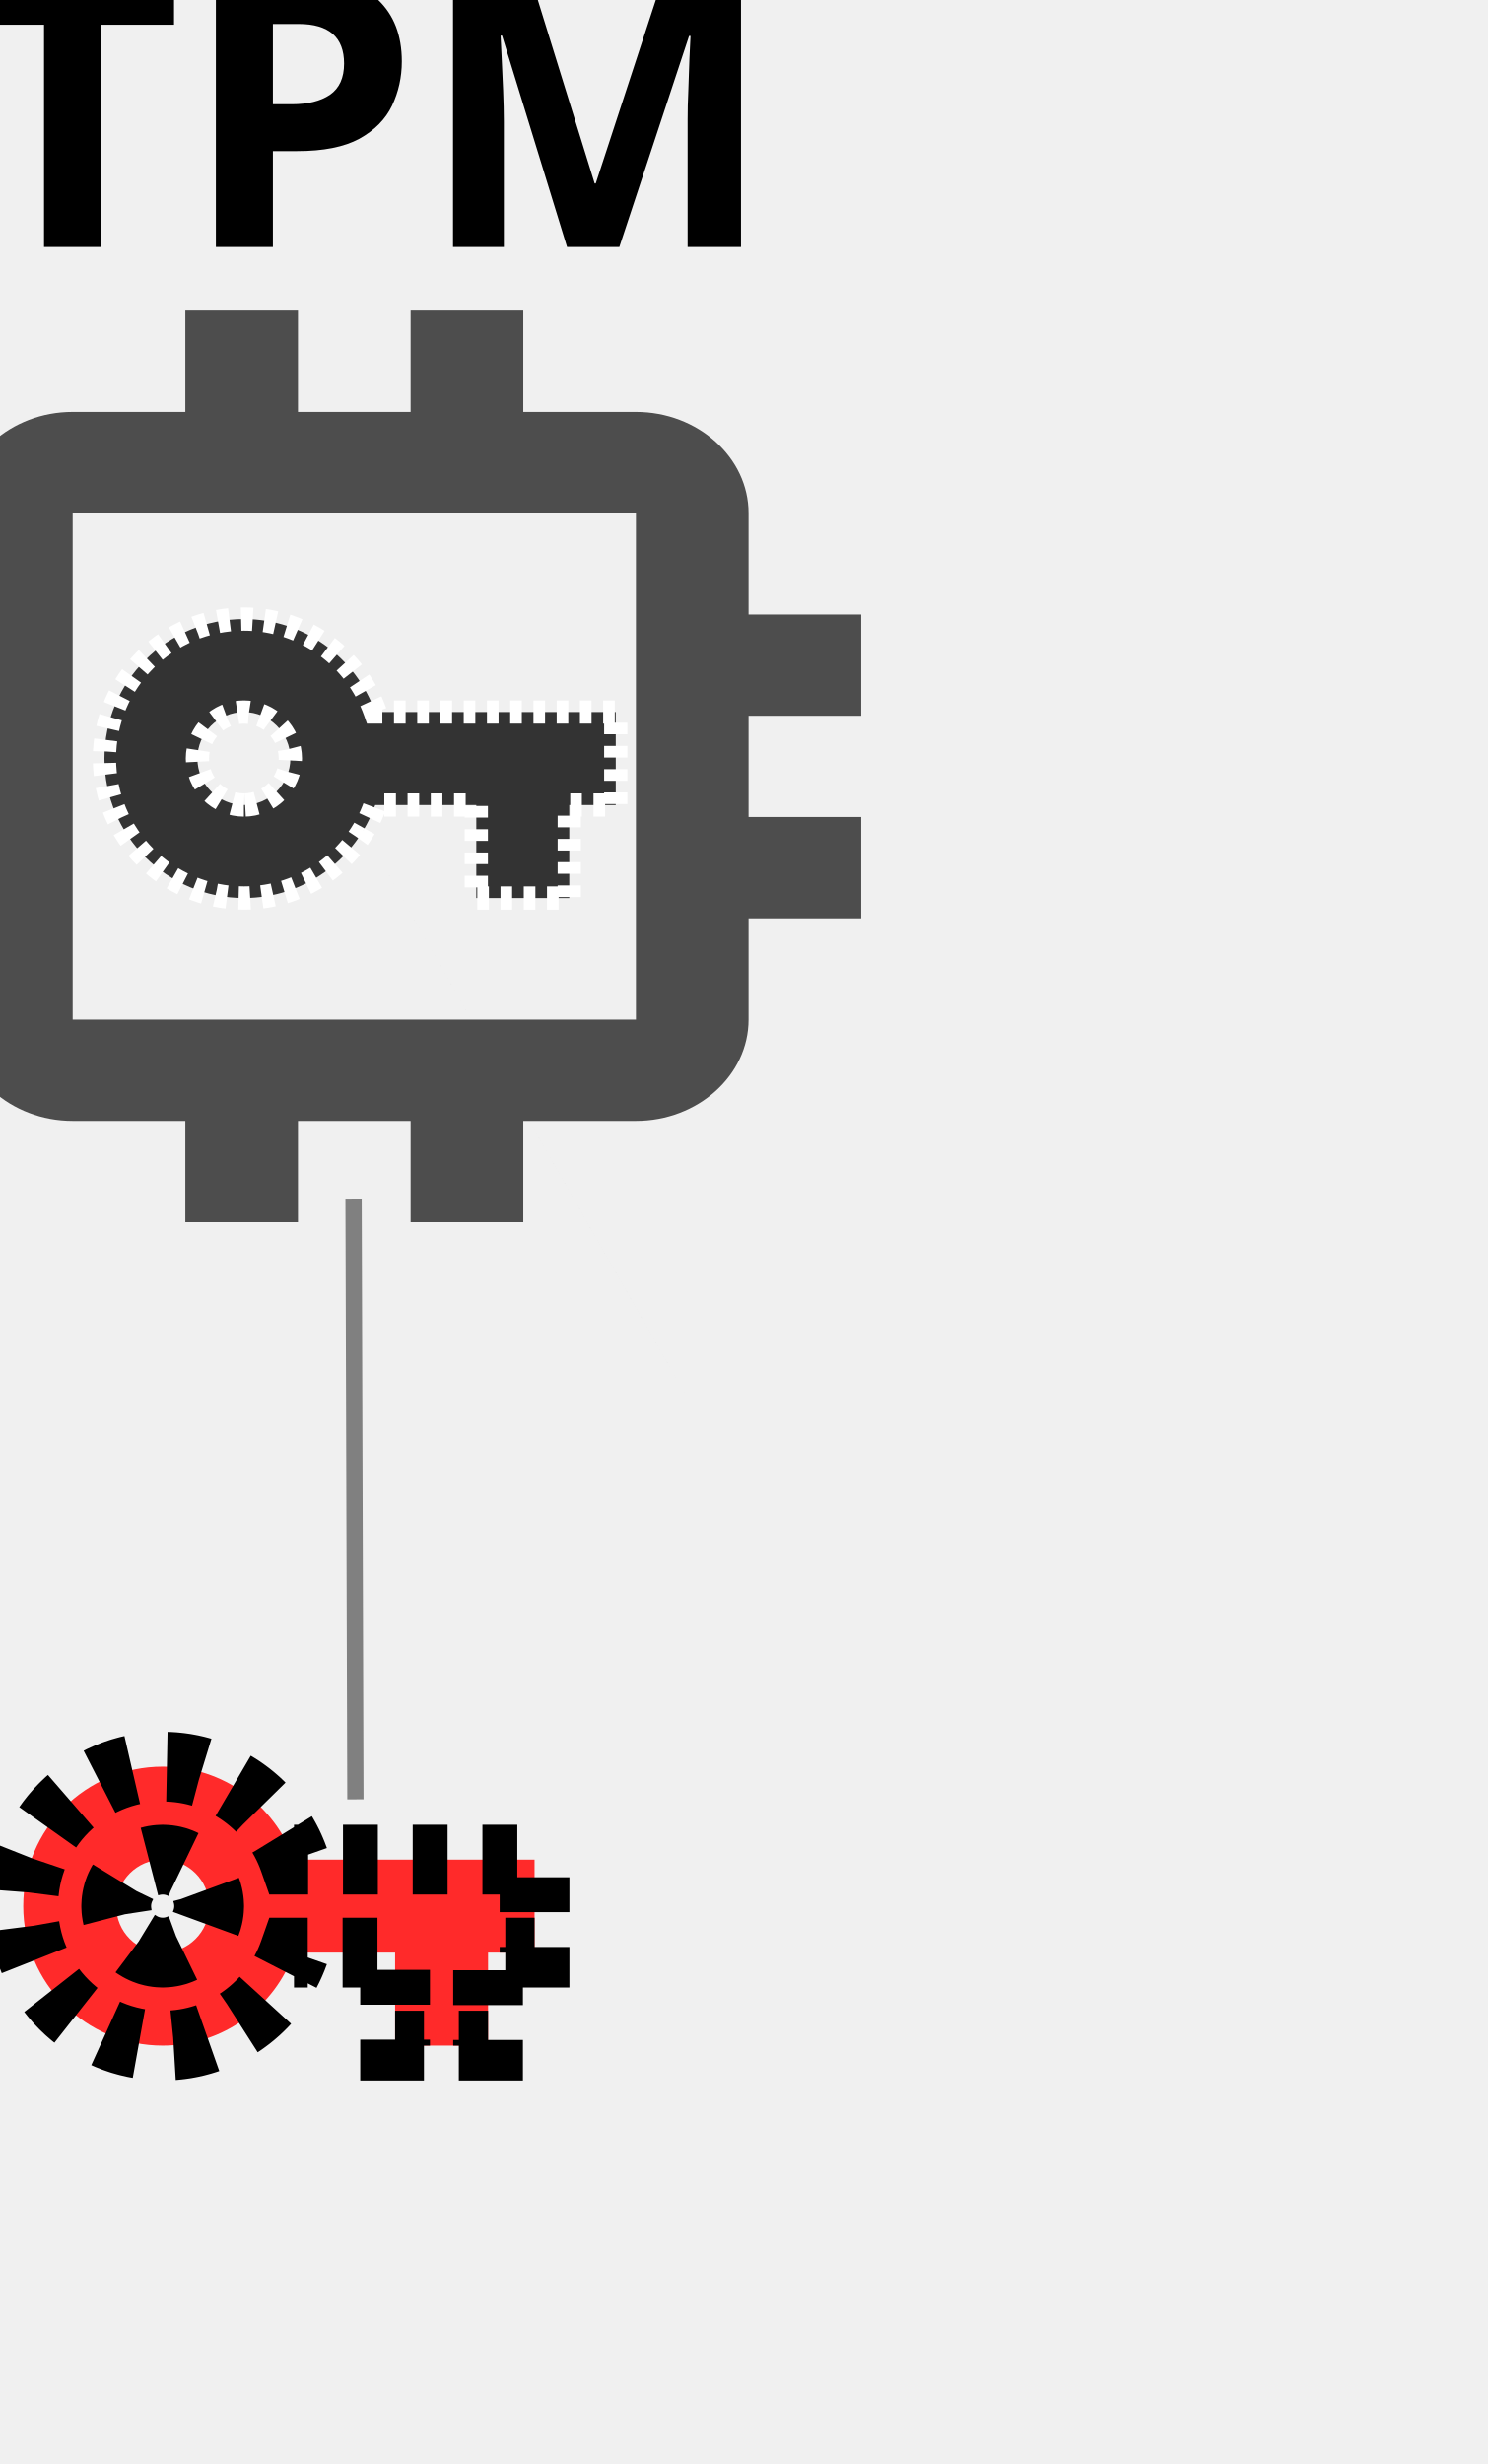
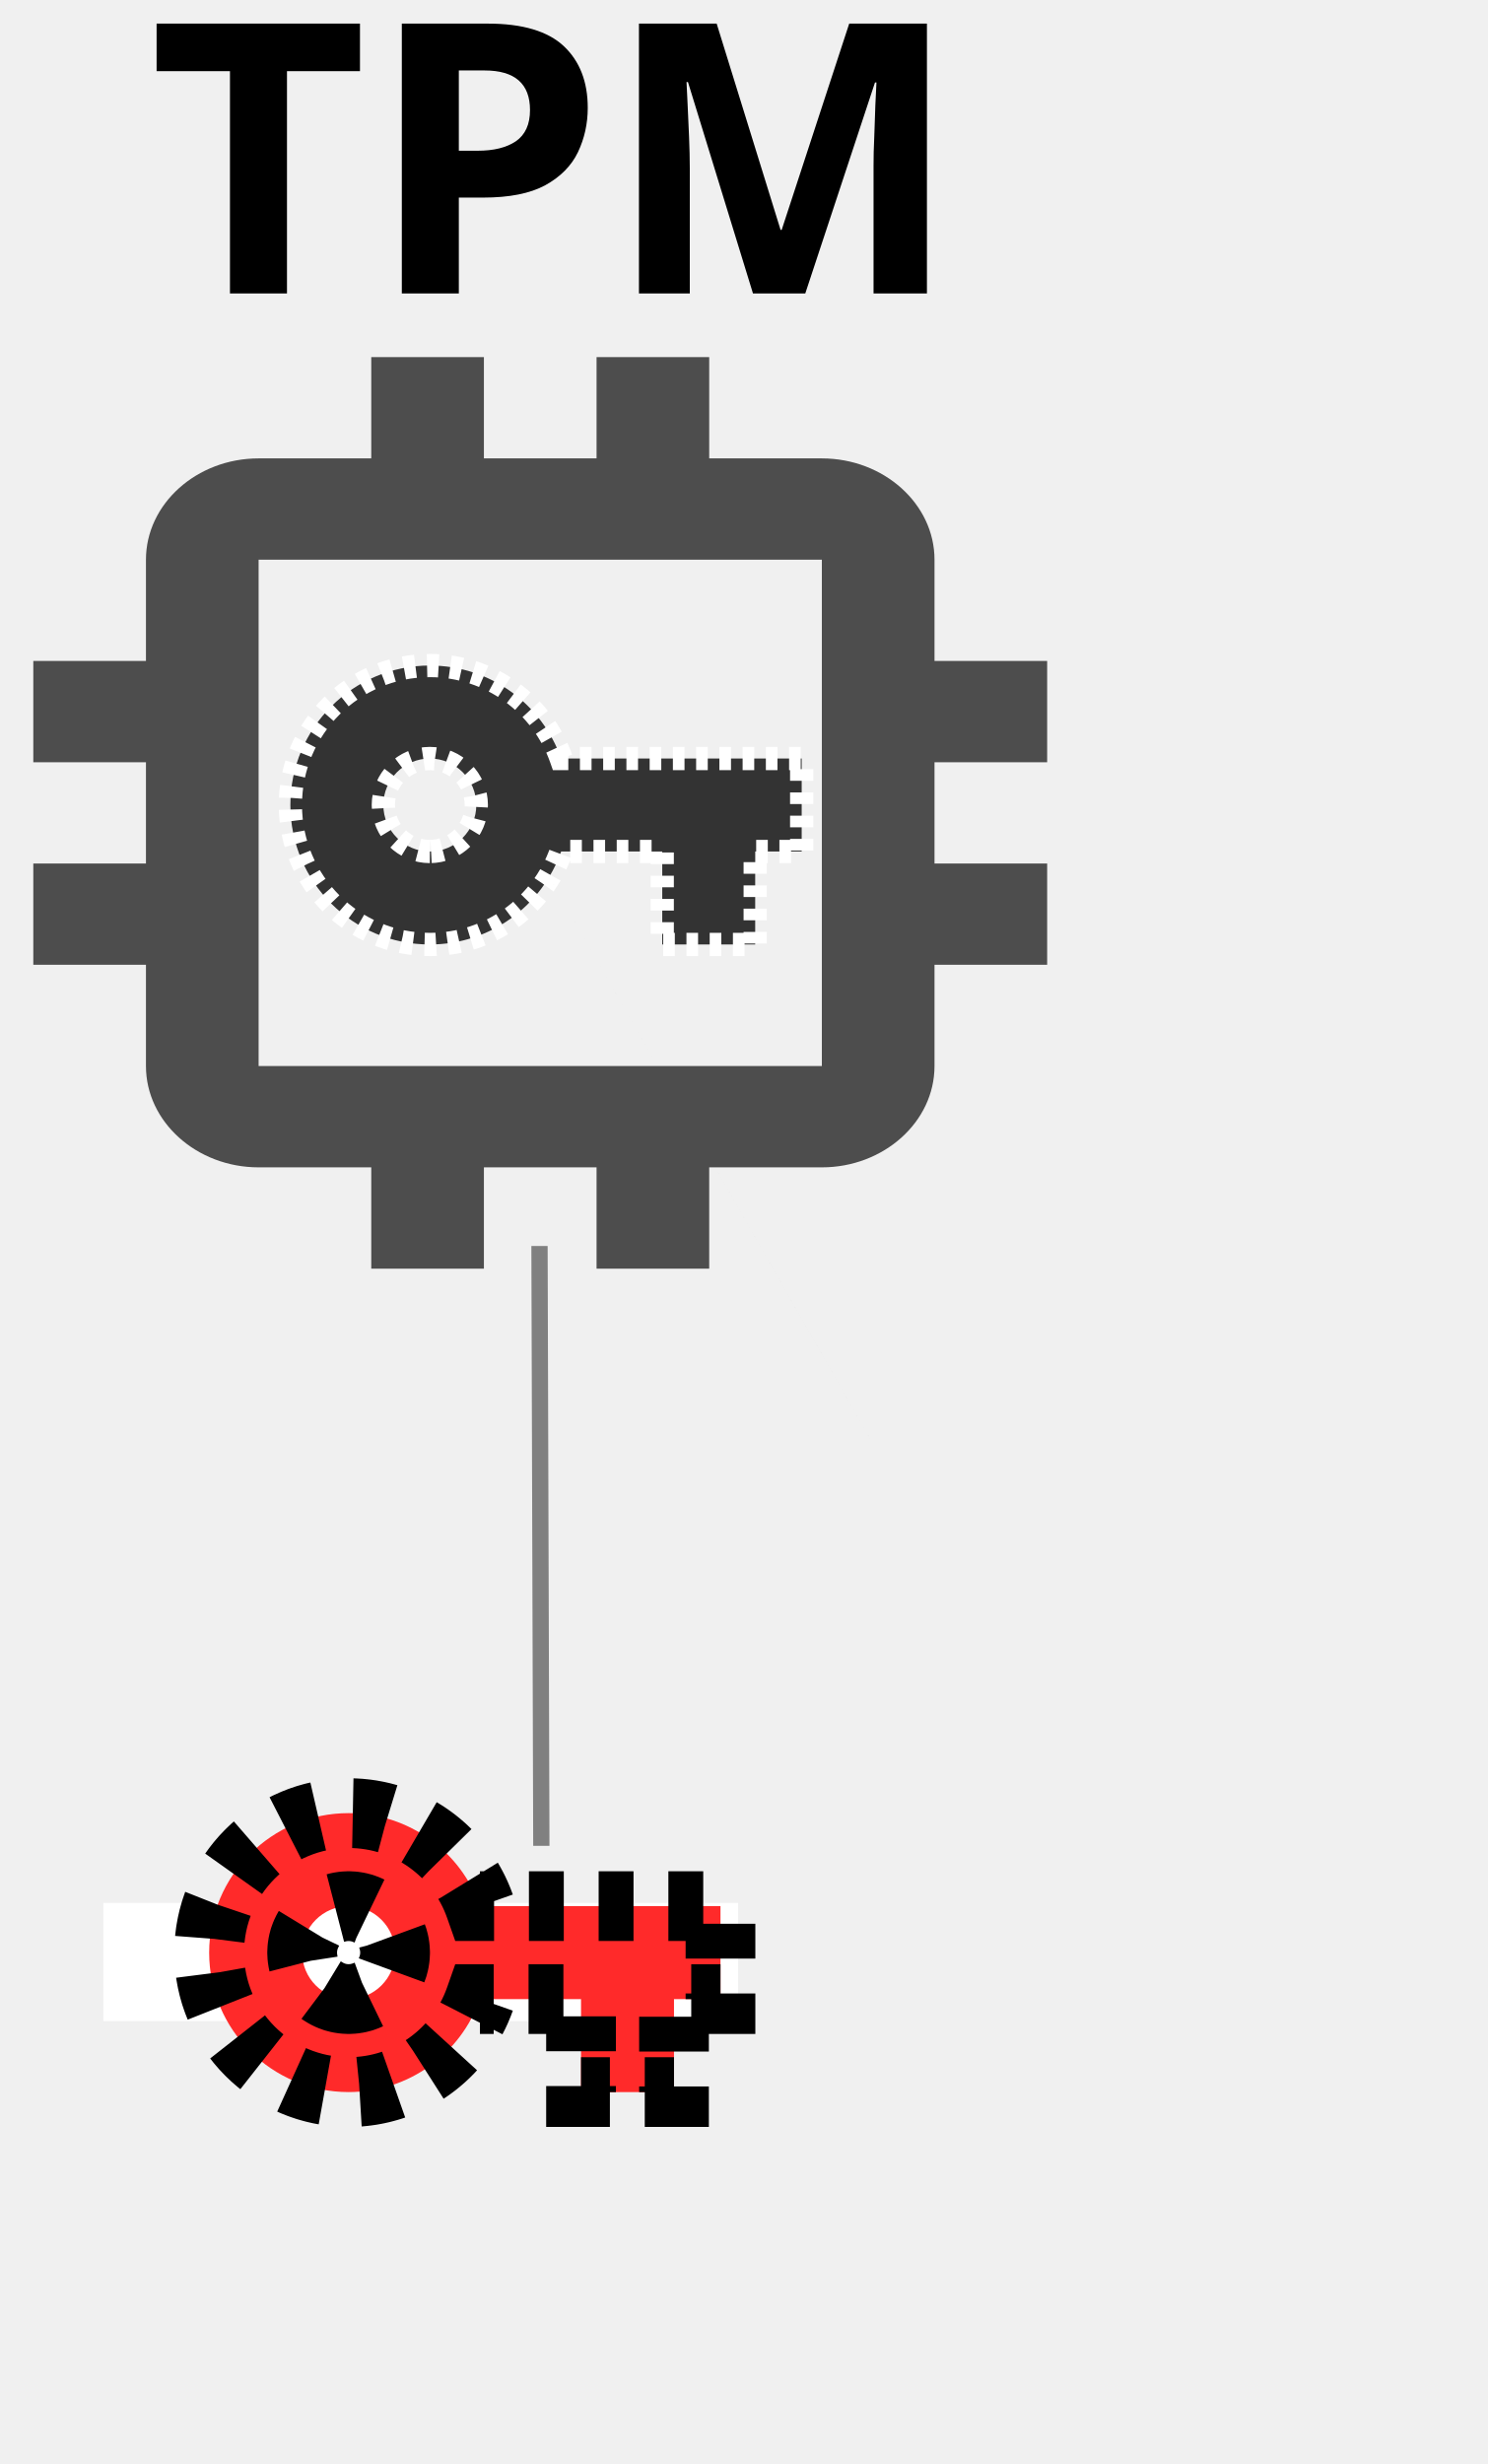
<svg xmlns="http://www.w3.org/2000/svg" height="106" viewBox="0 0 64 106" width="64" id="svg2" version="1.1">
  <defs id="defs16" />
-   <path d="M0 0h64v106H0z" fill="none" id="path4" />
-   <path d="m 16.144,30.631 c -0.82,-2.33 -3.04,-4 -5.65,-4 -3.31,0 -6,2.69 -6,6 0,3.31 2.69,6 6,6 2.61,0 4.83,-1.67 5.65,-4 l 4.35,0 0,4 4,0 0,-4 2,0 0,-4 -10.35,0 z m -5.65,4 c -1.1,0 -2,-0.9 -2,-2 0,-1.1 0.9,-2 2,-2 1.1,0 2,0.9 2,2 0,1.1 -0.9,2 -2,2 z" id="path6" style="fill:#333333;fill-opacity:1;stroke:#ffffff;stroke-opacity:1;stroke-width:1;stroke-miterlimit:4;stroke-dasharray:0.5, 0.5;stroke-dashoffset:0" />
-   <path fill="#ea8b3c" d="M12.65 80C11.83 77.67 9.61 76 7 76c-3.31 0 -6 2.69 -6 6s2.69 6 6 6c2.61 0 4.83 -1.67 5.65 -4H17v4h4v-4h2v-4H12.65zM7 84c-1.1 0 -2 -0.9 -2 -2s0.9 -2 2 -2 2 0.9 2 2 -0.9 2 -2 2z" id="path12" style="fill:#ff2a2a;stroke:#000000;stroke-opacity:1;stroke-width:3;stroke-miterlimit:4;stroke-dasharray:1.5,1.5;stroke-dashoffset:0.3" />
-   <path d="m 12.821,30.791 c 28.811,50.457 14.406,25.228 0,0 z m 24.235,0 0,-4.357 -4.847,0 0,-4.357 c 0,-2.396 -2.181,-4.357 -4.847,-4.357 l -4.847,0 0,-4.357 -4.847,0 0,4.357 -4.847,0 0,-4.357 -4.847,0 0,4.357 -4.847,0 c -2.666,0 -4.847,1.96 -4.847,4.357 l 0,4.357 -4.847,0 0,4.357 4.847,0 0,4.357 -4.847,0 0,4.357 4.847,0 0,4.357 c 0,2.396 2.181,4.357 4.847,4.357 l 4.847,0 0,4.357 4.847,0 0,-4.357 4.847,0 0,4.357 4.847,0 0,-4.357 4.847,0 c 2.666,0 4.847,-1.96 4.847,-4.357 l 0,-4.357 4.847,0 0,-4.357 -4.847,0 0,-4.357 z m -9.694,13.07 -24.235,0 0,-21.783 24.235,0 z" id="path6-3" style="fill:#4d4d4d" />
-   <text xml:space="preserve" style="font-style:normal;font-weight:normal;font-size:40px;line-height:125%;font-family:sans-serif;letter-spacing:0px;word-spacing:0px;fill:#000000;fill-opacity:1;stroke:none;stroke-width:1px;stroke-linecap:butt;stroke-linejoin:miter;stroke-opacity:1" x="-1.588" y="10.626" id="text4143">
-     <tspan id="tspan4145" x="-1.588" y="10.626" style="font-style:normal;font-variant:normal;font-weight:bold;font-stretch:normal;font-size:16.25px;font-family:sans-serif;-inkscape-font-specification:'sans-serif Bold'">TPM</tspan>
+   <rect style="fill:#ffffff;fill-opacity:1;stroke:none;stroke-width:0.7;stroke-miterlimit:4;stroke-dasharray:none" id="rect4139" width="27.313" height="5.082" x="4.446" y="81.862" />
+   <path d="m 8,2 64,0 0,106 -64,0 z" id="path4" style="fill:none" />
+   <path d="m 24.144,32.631 c -0.82,-2.33 -3.04,-4 -5.65,-4 -3.31,0 -6,2.69 -6,6 0,3.31 2.69,6 6,6 2.61,0 4.83,-1.67 5.65,-4 l 4.35,0 0,4 4,0 0,-4 2,0 0,-4 -10.35,0 z m -5.65,4 c -1.1,0 -2,-0.9 -2,-2 0,-1.1 0.9,-2 2,-2 1.1,0 2,0.9 2,2 0,1.1 -0.9,2 -2,2 z" id="path6" style="fill:#333333;fill-opacity:1;stroke:#ffffff;stroke-width:1;stroke-miterlimit:4;stroke-dasharray:0.5, 0.5;stroke-dashoffset:0;stroke-opacity:1" />
+   <path d="M 20.65,82 C 19.83,79.67 17.61,78 15,78 c -3.31,0 -6,2.69 -6,6 0,3.31 2.69,6 6,6 2.61,0 4.83,-1.67 5.65,-4 l 4.35,0 0,4 4,0 0,-4 2,0 0,-4 -10.35,0 z M 15,86 c -1.1,0 -2,-0.9 -2,-2 0,-1.1 0.9,-2 2,-2 1.1,0 2,0.9 2,2 0,1.1 -0.9,2 -2,2 z" id="path12" style="fill:#ff2a2a;stroke:#000000;stroke-width:3;stroke-miterlimit:4;stroke-dasharray:1.5, 1.5;stroke-dashoffset:0.3;stroke-opacity:1" />
+   <path d="m 20.821,32.791 c 28.811,50.457 14.406,25.228 0,0 z m 24.235,0 0,-4.357 -4.847,0 0,-4.357 c 0,-2.396 -2.181,-4.357 -4.847,-4.357 l -4.847,0 0,-4.357 -4.847,0 0,4.357 -4.847,0 0,-4.357 -4.847,0 0,4.357 -4.847,0 c -2.666,0 -4.847,1.96 -4.847,4.357 l 0,4.357 -4.847,0 0,4.357 4.847,0 0,4.357 -4.847,0 0,4.357 4.847,0 0,4.357 c 0,2.396 2.181,4.357 4.847,4.357 l 4.847,0 0,4.357 4.847,0 0,-4.357 4.847,0 0,4.357 4.847,0 0,-4.357 4.847,0 c 2.666,0 4.847,-1.96 4.847,-4.357 l 0,-4.357 4.847,0 0,-4.357 -4.847,0 0,-4.357 z m -9.694,13.07 -24.235,0 0,-21.783 24.235,0 z" id="path6-3" style="fill:#4d4d4d" />
+   <text xml:space="preserve" style="font-style:normal;font-weight:normal;font-size:40px;line-height:125%;font-family:sans-serif;letter-spacing:0px;word-spacing:0px;fill:#000000;fill-opacity:1;stroke:none;stroke-width:1px;stroke-linecap:butt;stroke-linejoin:miter;stroke-opacity:1" x="6.412" y="12.626" id="text4143">
+     <tspan id="tspan4145" x="6.412" y="12.626" style="font-style:normal;font-variant:normal;font-weight:bold;font-stretch:normal;font-size:16.25px;font-family:sans-serif;-inkscape-font-specification:'sans-serif Bold'">TPM</tspan>
  </text>
-   <path style="fill:#b3b3b3;fill-rule:evenodd;stroke:#808080;stroke-width:0.7;stroke-linecap:butt;stroke-linejoin:miter;stroke-miterlimit:4;stroke-dasharray:none;stroke-opacity:1" d="m 15.213,51.602 0.079,25.805" id="path3346" />
+   <path style="fill:#b3b3b3;fill-rule:evenodd;stroke:#808080;stroke-width:0.7;stroke-linecap:butt;stroke-linejoin:miter;stroke-miterlimit:4;stroke-dasharray:none;stroke-opacity:1" d="m 23.213,53.602 0.079,25.805" id="path3346" />
</svg>
